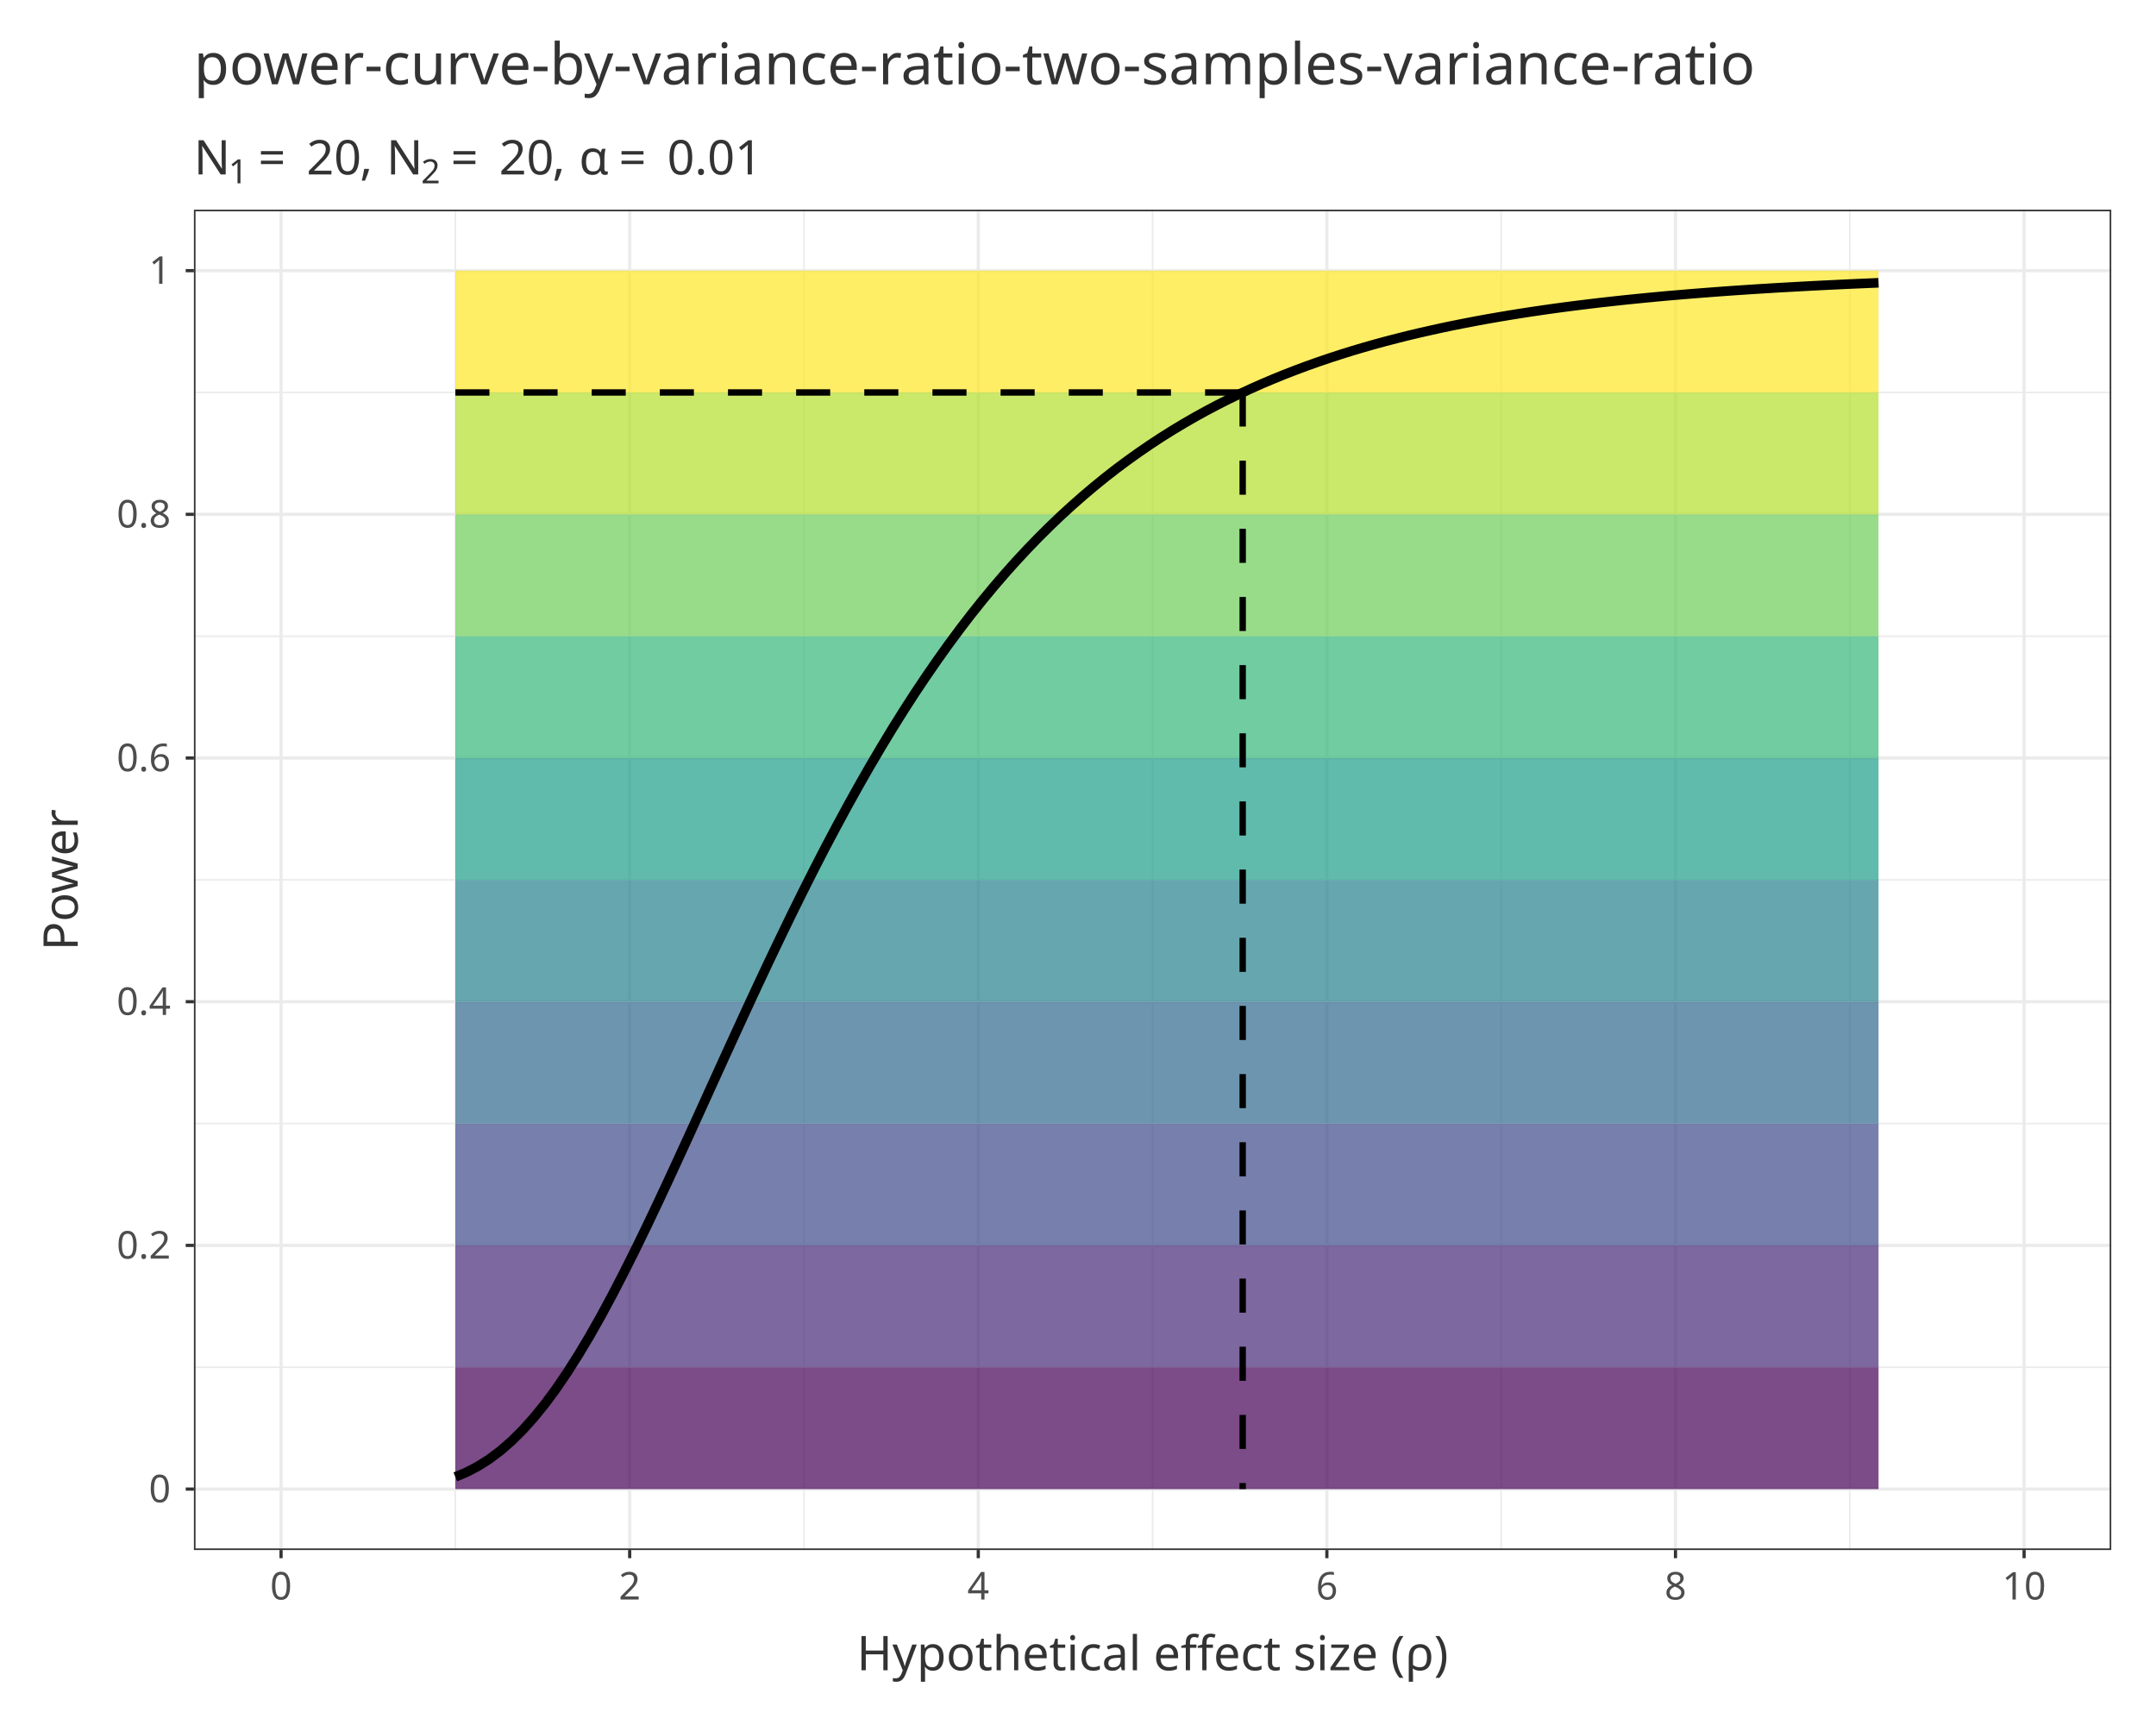
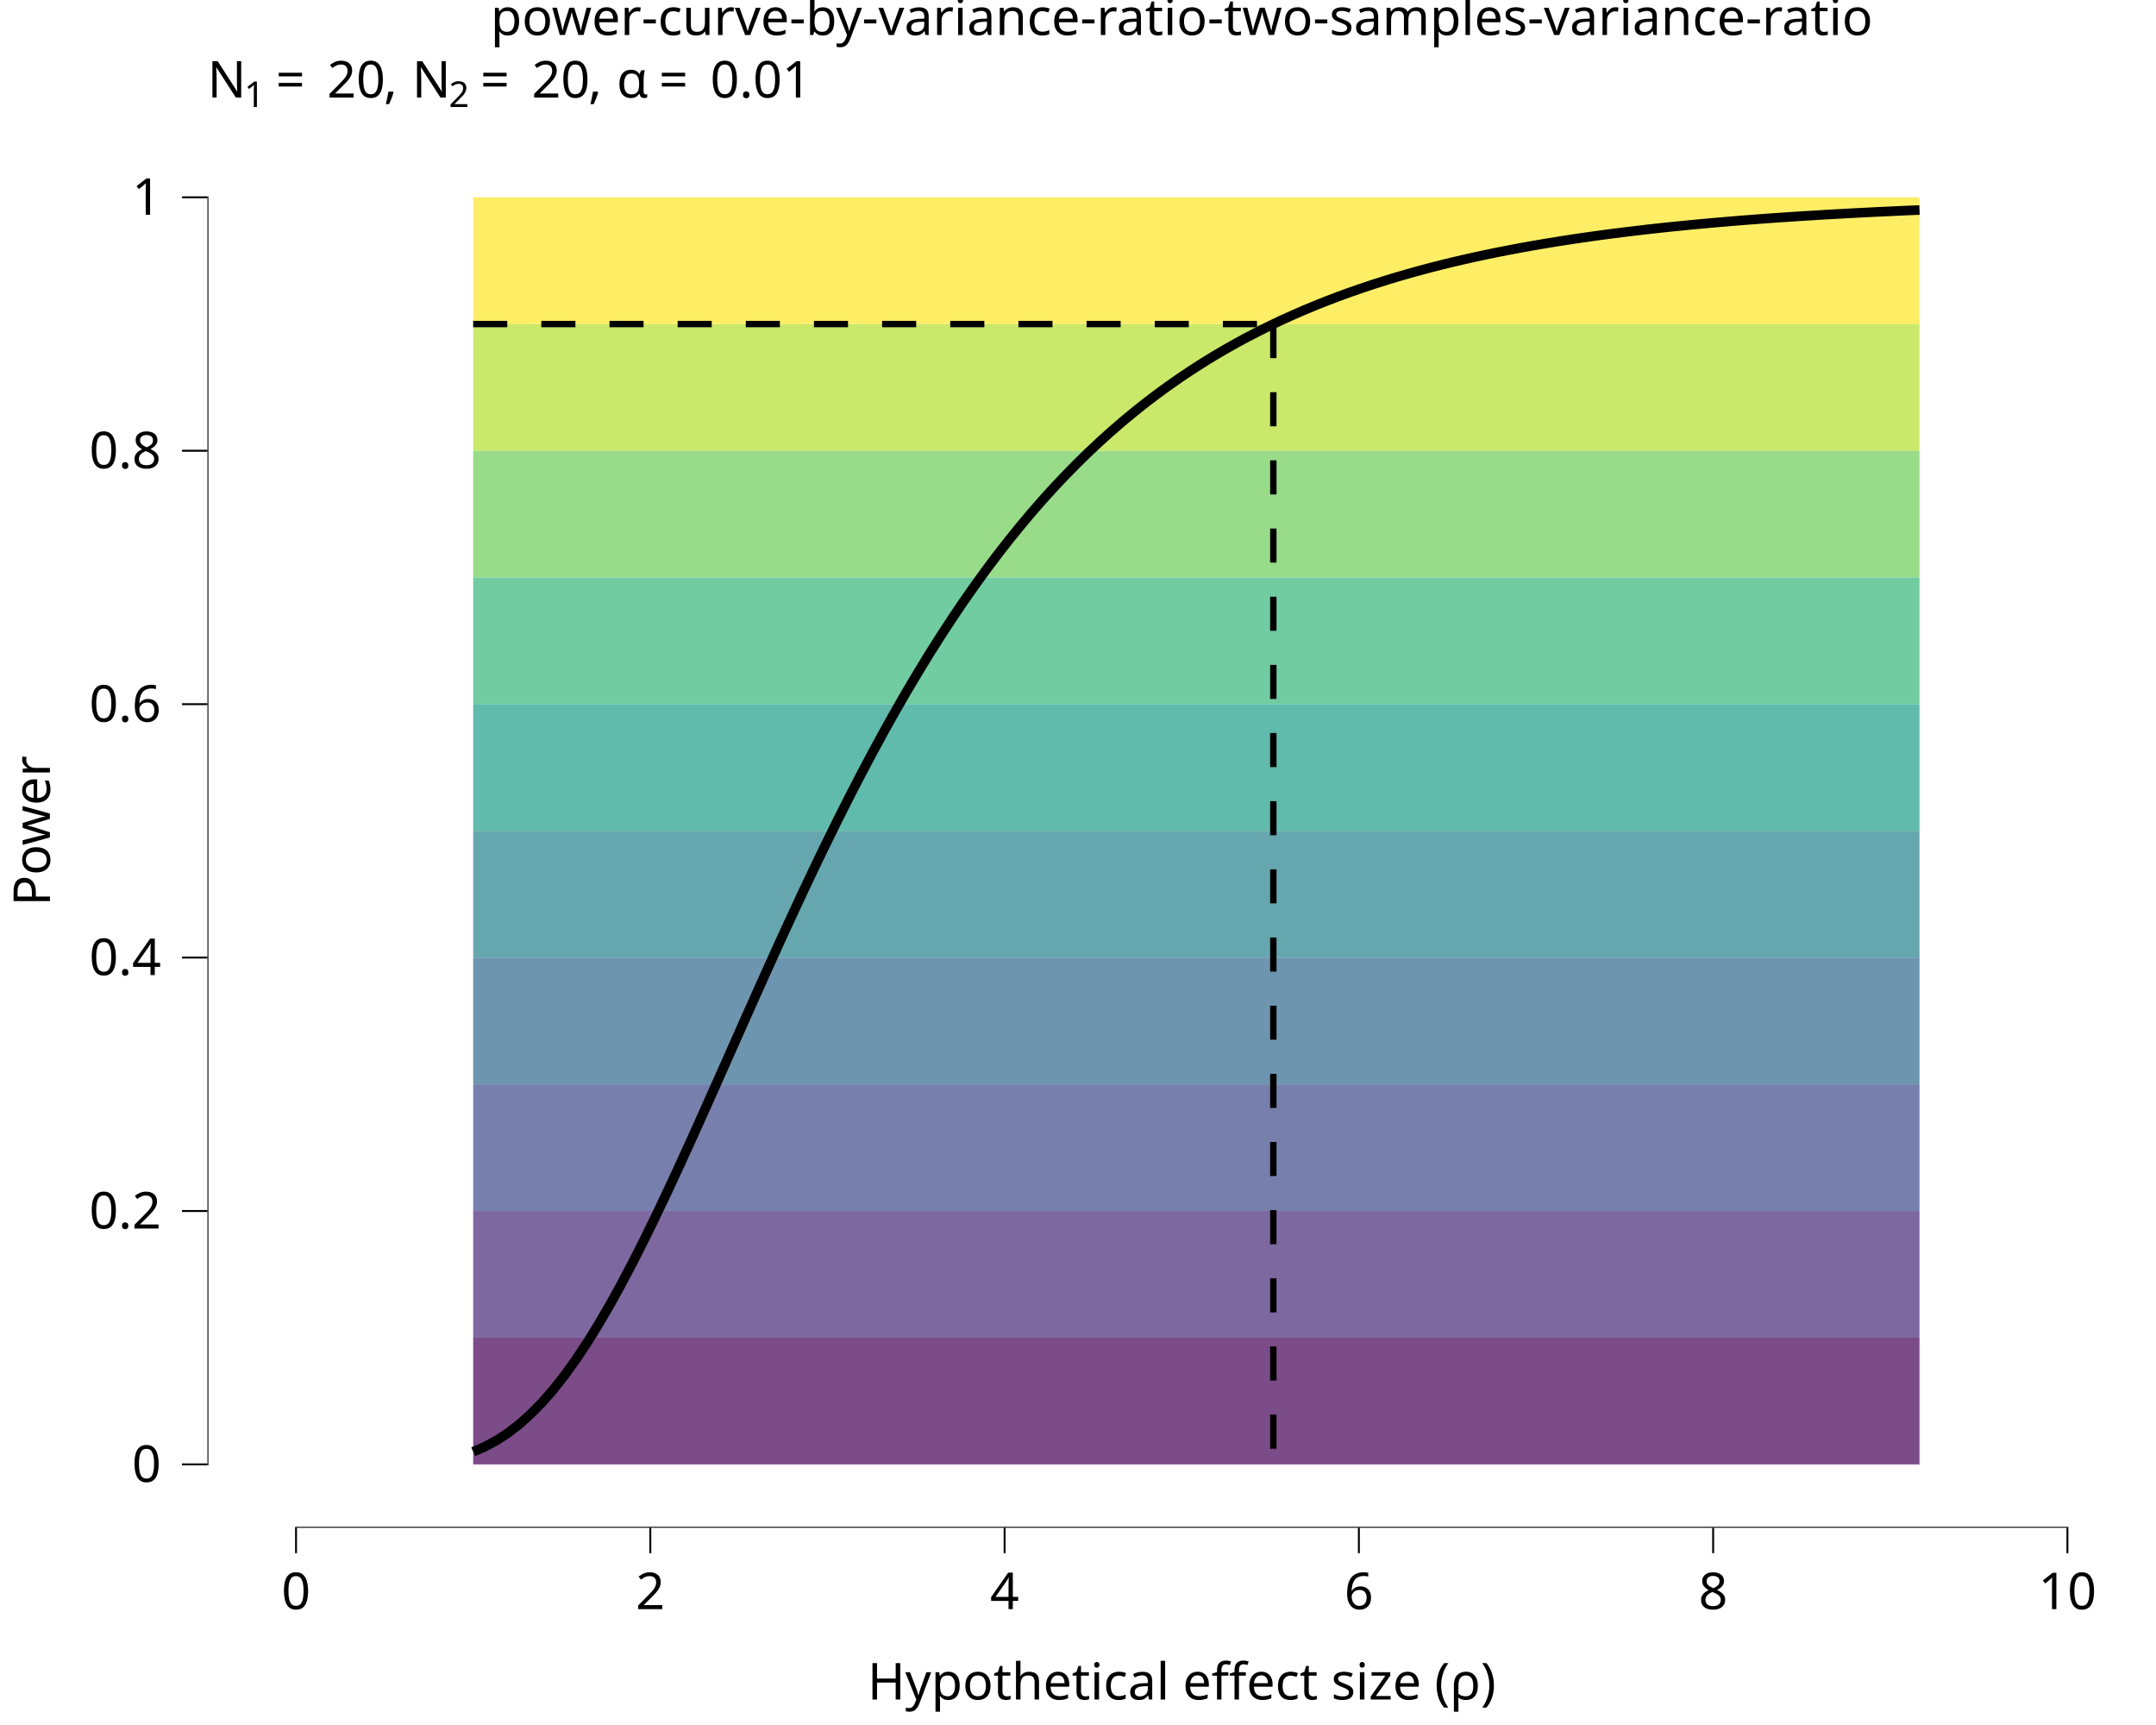
<svg xmlns="http://www.w3.org/2000/svg" class="svglite" data-engine-version="2.0" width="720.00pt" height="576.00pt" viewBox="0 0 720.00 576.00">
  <defs>
    <style type="text/css">
    .svglite line, .svglite polyline, .svglite polygon, .svglite path, .svglite rect, .svglite circle {
      fill: none;
      stroke: #000000;
      stroke-linecap: round;
      stroke-linejoin: round;
      stroke-miterlimit: 10.00;
    }
  </style>
  </defs>
  <rect width="100%" height="100%" style="stroke: none; fill: #FFFFFF;" />
  <defs>
    <clipPath id="cpMC4wMHw3MjAuMDB8MC4wMHw1NzYuMDA=">
      <rect x="0.00" y="0.00" width="720.00" height="576.00" />
    </clipPath>
  </defs>
  <g clip-path="url(#cpMC4wMHw3MjAuMDB8MC4wMHw1NzYuMDA=)">
-     <rect x="0" y="0.00" width="720.00" height="576.00" style="stroke-width: 1.07; stroke: none;" />
+     <rect x="0.00" y="0.00" width="720.00" height="576.00" style="stroke-width: 10.67; stroke: none;" />
  </g>
  <defs>
-     <clipPath id="cpNjQuNzZ8NzA1LjA2fDcwLjAyfDUxNy41Nw==">
-       <rect x="64.76" y="70.02" width="640.30" height="447.55" />
+     <clipPath id="cpNjkuMjh8NzIwLjAwfDQ0LjczfDUxMC4xNA==">
+       <rect x="69.28" y="44.73" width="650.72" height="465.41" />
    </clipPath>
  </defs>
-   <g clip-path="url(#cpNjQuNzZ8NzA1LjA2fDcwLjAyfDUxNy41Nw==)">
-     <rect x="64.76" y="70.02" width="640.30" height="447.55" style="stroke-width: 1.07; stroke: none; fill: #FFFFFF;" />
-     <polyline points="64.76,456.54 705.06,456.54 " style="stroke-width: 0.53; stroke: #EBEBEB; stroke-linecap: butt;" />
-     <polyline points="64.76,375.17 705.06,375.17 " style="stroke-width: 0.53; stroke: #EBEBEB; stroke-linecap: butt;" />
-     <polyline points="64.76,293.80 705.06,293.80 " style="stroke-width: 0.53; stroke: #EBEBEB; stroke-linecap: butt;" />
-     <polyline points="64.76,212.43 705.06,212.43 " style="stroke-width: 0.53; stroke: #EBEBEB; stroke-linecap: butt;" />
-     <polyline points="64.76,131.05 705.06,131.05 " style="stroke-width: 0.53; stroke: #EBEBEB; stroke-linecap: butt;" />
-     <polyline points="152.07,517.57 152.07,70.02 " style="stroke-width: 0.53; stroke: #EBEBEB; stroke-linecap: butt;" />
-     <polyline points="268.49,517.57 268.49,70.02 " style="stroke-width: 0.53; stroke: #EBEBEB; stroke-linecap: butt;" />
-     <polyline points="384.91,517.57 384.91,70.02 " style="stroke-width: 0.53; stroke: #EBEBEB; stroke-linecap: butt;" />
-     <polyline points="501.32,517.57 501.32,70.02 " style="stroke-width: 0.53; stroke: #EBEBEB; stroke-linecap: butt;" />
-     <polyline points="617.74,517.57 617.74,70.02 " style="stroke-width: 0.53; stroke: #EBEBEB; stroke-linecap: butt;" />
-     <polyline points="64.76,497.23 705.06,497.23 " style="stroke-width: 1.07; stroke: #EBEBEB; stroke-linecap: butt;" />
-     <polyline points="64.76,415.86 705.06,415.86 " style="stroke-width: 1.07; stroke: #EBEBEB; stroke-linecap: butt;" />
-     <polyline points="64.76,334.48 705.06,334.48 " style="stroke-width: 1.07; stroke: #EBEBEB; stroke-linecap: butt;" />
-     <polyline points="64.76,253.11 705.06,253.11 " style="stroke-width: 1.07; stroke: #EBEBEB; stroke-linecap: butt;" />
-     <polyline points="64.76,171.74 705.06,171.74 " style="stroke-width: 1.07; stroke: #EBEBEB; stroke-linecap: butt;" />
-     <polyline points="64.76,90.37 705.06,90.37 " style="stroke-width: 1.07; stroke: #EBEBEB; stroke-linecap: butt;" />
-     <polyline points="93.86,517.57 93.86,70.02 " style="stroke-width: 1.07; stroke: #EBEBEB; stroke-linecap: butt;" />
-     <polyline points="210.28,517.57 210.28,70.02 " style="stroke-width: 1.07; stroke: #EBEBEB; stroke-linecap: butt;" />
-     <polyline points="326.70,517.57 326.70,70.02 " style="stroke-width: 1.07; stroke: #EBEBEB; stroke-linecap: butt;" />
-     <polyline points="443.11,517.57 443.11,70.02 " style="stroke-width: 1.07; stroke: #EBEBEB; stroke-linecap: butt;" />
-     <polyline points="559.53,517.57 559.53,70.02 " style="stroke-width: 1.07; stroke: #EBEBEB; stroke-linecap: butt;" />
-     <polyline points="675.95,517.57 675.95,70.02 " style="stroke-width: 1.07; stroke: #EBEBEB; stroke-linecap: butt;" />
-     <rect x="152.07" y="456.54" width="475.27" height="40.69" style="stroke-width: 1.07; stroke: none; stroke-linecap: butt; stroke-linejoin: miter; fill: #440154; fill-opacity: 0.70;" />
-     <rect x="152.07" y="415.86" width="475.27" height="40.69" style="stroke-width: 1.07; stroke: none; stroke-linecap: butt; stroke-linejoin: miter; fill: #482878; fill-opacity: 0.70;" />
-     <rect x="152.07" y="375.17" width="475.27" height="40.69" style="stroke-width: 1.07; stroke: none; stroke-linecap: butt; stroke-linejoin: miter; fill: #3E4A89; fill-opacity: 0.70;" />
-     <rect x="152.07" y="334.48" width="475.27" height="40.69" style="stroke-width: 1.07; stroke: none; stroke-linecap: butt; stroke-linejoin: miter; fill: #31688E; fill-opacity: 0.70;" />
-     <rect x="152.07" y="293.80" width="475.27" height="40.69" style="stroke-width: 1.07; stroke: none; stroke-linecap: butt; stroke-linejoin: miter; fill: #26828E; fill-opacity: 0.70;" />
-     <rect x="152.07" y="253.11" width="475.27" height="40.69" style="stroke-width: 1.07; stroke: none; stroke-linecap: butt; stroke-linejoin: miter; fill: #1F9E89; fill-opacity: 0.70;" />
-     <rect x="152.07" y="212.43" width="475.27" height="40.69" style="stroke-width: 1.07; stroke: none; stroke-linecap: butt; stroke-linejoin: miter; fill: #35B779; fill-opacity: 0.70;" />
-     <rect x="152.07" y="171.74" width="475.27" height="40.69" style="stroke-width: 1.07; stroke: none; stroke-linecap: butt; stroke-linejoin: miter; fill: #6DCD59; fill-opacity: 0.70;" />
-     <rect x="152.07" y="131.05" width="475.27" height="40.69" style="stroke-width: 1.07; stroke: none; stroke-linecap: butt; stroke-linejoin: miter; fill: #B4DE2C; fill-opacity: 0.70;" />
-     <rect x="152.07" y="90.37" width="475.27" height="40.69" style="stroke-width: 1.07; stroke: none; stroke-linecap: butt; stroke-linejoin: miter; fill: #FDE725; fill-opacity: 0.70;" />
-     <polyline points="152.07,493.16 155.81,491.59 159.55,489.64 163.30,487.28 167.04,484.48 170.78,481.24 174.52,477.53 178.26,473.37 182.01,468.75 185.75,463.68 189.49,458.18 193.23,452.28 196.98,446.00 200.72,439.38 204.46,432.43 208.20,425.21 211.95,417.74 215.69,410.06 219.43,402.20 223.17,394.21 226.91,386.10 230.66,377.93 234.40,369.70 238.14,361.47 241.88,353.24 245.63,345.05 249.37,336.92 253.11,328.86 256.85,320.91 260.60,313.07 264.34,305.35 268.08,297.78 271.82,290.36 275.56,283.10 279.31,276.02 283.05,269.10 286.79,262.37 290.53,255.82 294.28,249.46 298.02,243.28 301.76,237.30 305.50,231.50 309.25,225.90 312.99,220.48 316.73,215.24 320.47,210.19 324.21,205.31 327.96,200.61 331.70,196.09 335.44,191.73 339.18,187.54 342.93,183.51 346.67,179.63 350.41,175.91 354.15,172.33 357.90,168.90 361.64,165.60 365.38,162.44 369.12,159.40 372.86,156.49 376.61,153.70 380.35,151.03 384.09,148.47 387.83,146.01 391.58,143.66 395.32,141.41 399.06,139.25 402.80,137.19 406.55,135.21 410.29,133.32 414.03,131.51 417.77,129.78 421.51,128.12 425.26,126.53 429.00,125.01 432.74,123.56 436.48,122.17 440.23,120.84 443.97,119.57 447.71,118.35 451.45,117.18 455.19,116.07 458.94,115.00 462.68,113.98 466.42,113.01 470.16,112.07 473.91,111.18 477.65,110.33 481.39,109.51 485.13,108.72 488.88,107.98 492.62,107.26 496.36,106.57 500.10,105.92 503.84,105.29 507.59,104.69 511.33,104.11 515.07,103.56 518.81,103.03 522.56,102.52 526.30,102.04 530.04,101.58 533.78,101.13 537.53,100.71 541.27,100.30 545.01,99.91 548.75,99.54 552.49,99.18 556.24,98.83 559.98,98.51 563.72,98.19 567.46,97.89 571.21,97.60 574.95,97.32 578.69,97.05 582.43,96.80 586.18,96.55 589.92,96.32 593.66,96.09 597.40,95.88 601.14,95.67 604.89,95.47 608.63,95.28 612.37,95.10 616.11,94.92 619.86,94.75 623.60,94.59 627.34,94.43 " style="stroke-width: 3.20; stroke-linecap: butt;" />
-     <line x1="415.00" y1="131.05" x2="415.00" y2="497.23" style="stroke-width: 2.13; stroke-dasharray: 11.38,11.38; stroke-linecap: butt;" />
-     <line x1="152.07" y1="131.05" x2="415.00" y2="131.05" style="stroke-width: 2.13; stroke-dasharray: 11.38,11.38; stroke-linecap: butt;" />
-     <rect x="64.76" y="70.02" width="640.30" height="447.55" style="stroke-width: 1.07; stroke: #333333;" />
+   <g clip-path="url(#cpNjkuMjh8NzIwLjAwfDQ0LjczfDUxMC4xNA==)">
+     <rect x="69.28" y="44.73" width="650.72" height="465.41" style="stroke-width: 10.67; stroke: none;" />
+     <rect x="158.02" y="446.68" width="483.00" height="42.31" style="stroke-width: 1.07; stroke: none; stroke-linecap: butt; stroke-linejoin: miter; fill: #440154; fill-opacity: 0.70;" />
+     <rect x="158.02" y="404.37" width="483.00" height="42.31" style="stroke-width: 1.07; stroke: none; stroke-linecap: butt; stroke-linejoin: miter; fill: #482878; fill-opacity: 0.70;" />
+     <rect x="158.02" y="362.06" width="483.00" height="42.31" style="stroke-width: 1.07; stroke: none; stroke-linecap: butt; stroke-linejoin: miter; fill: #3E4A89; fill-opacity: 0.70;" />
+     <rect x="158.02" y="319.75" width="483.00" height="42.31" style="stroke-width: 1.07; stroke: none; stroke-linecap: butt; stroke-linejoin: miter; fill: #31688E; fill-opacity: 0.70;" />
+     <rect x="158.02" y="277.44" width="483.00" height="42.31" style="stroke-width: 1.07; stroke: none; stroke-linecap: butt; stroke-linejoin: miter; fill: #26828E; fill-opacity: 0.70;" />
+     <rect x="158.02" y="235.13" width="483.00" height="42.31" style="stroke-width: 1.07; stroke: none; stroke-linecap: butt; stroke-linejoin: miter; fill: #1F9E89; fill-opacity: 0.70;" />
+     <rect x="158.02" y="192.82" width="483.00" height="42.31" style="stroke-width: 1.07; stroke: none; stroke-linecap: butt; stroke-linejoin: miter; fill: #35B779; fill-opacity: 0.70;" />
+     <rect x="158.02" y="150.51" width="483.00" height="42.31" style="stroke-width: 1.07; stroke: none; stroke-linecap: butt; stroke-linejoin: miter; fill: #6DCD59; fill-opacity: 0.70;" />
+     <rect x="158.02" y="108.20" width="483.00" height="42.31" style="stroke-width: 1.07; stroke: none; stroke-linecap: butt; stroke-linejoin: miter; fill: #B4DE2C; fill-opacity: 0.70;" />
+     <rect x="158.02" y="65.89" width="483.00" height="42.31" style="stroke-width: 1.07; stroke: none; stroke-linecap: butt; stroke-linejoin: miter; fill: #FDE725; fill-opacity: 0.70;" />
+     <polyline points="158.02,484.75 161.82,483.12 165.62,481.09 169.43,478.63 173.23,475.73 177.03,472.36 180.84,468.50 184.64,464.17 188.44,459.36 192.25,454.09 196.05,448.38 199.85,442.24 203.66,435.71 207.46,428.82 211.26,421.60 215.07,414.09 218.87,406.32 222.67,398.34 226.47,390.17 230.28,381.85 234.08,373.43 237.88,364.92 241.69,356.37 245.49,347.80 249.29,339.25 253.10,330.73 256.90,322.28 260.70,313.90 264.51,305.63 268.31,297.47 272.11,289.45 275.92,281.58 279.72,273.86 283.52,266.32 287.33,258.95 291.13,251.76 294.93,244.75 298.74,237.94 302.54,231.33 306.34,224.91 310.14,218.69 313.95,212.66 317.75,206.83 321.55,201.19 325.36,195.75 329.16,190.49 332.96,185.42 336.77,180.54 340.57,175.83 344.37,171.30 348.18,166.94 351.98,162.75 355.78,158.72 359.59,154.84 363.39,151.12 367.19,147.55 371.00,144.12 374.80,140.83 378.60,137.68 382.40,134.65 386.21,131.75 390.01,128.97 393.81,126.31 397.62,123.76 401.42,121.31 405.22,118.97 409.03,116.73 412.83,114.58 416.63,112.53 420.44,110.56 424.24,108.68 428.04,106.87 431.85,105.15 435.65,103.50 439.45,101.92 443.26,100.41 447.06,98.96 450.86,97.58 454.67,96.26 458.47,94.99 462.27,93.78 466.07,92.62 469.88,91.51 473.68,90.45 477.48,89.43 481.29,88.46 485.09,87.53 488.89,86.65 492.70,85.79 496.50,84.98 500.30,84.20 504.11,83.46 507.91,82.74 511.71,82.06 515.52,81.41 519.32,80.78 523.12,80.18 526.93,79.61 530.73,79.06 534.53,78.53 538.33,78.03 542.14,77.55 545.94,77.09 549.74,76.64 553.55,76.22 557.35,75.81 561.15,75.43 564.96,75.05 568.76,74.70 572.56,74.35 576.37,74.03 580.17,73.71 583.97,73.41 587.78,73.12 591.58,72.84 595.38,72.58 599.19,72.32 602.99,72.08 606.79,71.85 610.60,71.62 614.40,71.41 618.20,71.20 622.00,71.00 625.81,70.81 629.61,70.63 633.41,70.45 637.22,70.28 641.02,70.12 " style="stroke-width: 3.20; stroke-linecap: butt;" />
+     <line x1="425.23" y1="108.20" x2="425.23" y2="488.98" style="stroke-width: 2.13; stroke-dasharray: 11.38,11.38; stroke-linecap: butt;" />
+     <line x1="158.02" y1="108.20" x2="425.23" y2="108.20" style="stroke-width: 2.13; stroke-dasharray: 11.38,11.38; stroke-linecap: butt;" />
+     <line x1="98.54" y1="510.14" x2="690.74" y2="510.14" style="stroke-width: 0.64; stroke-linecap: butt;" />
+     <line x1="69.28" y1="489.30" x2="69.28" y2="65.57" style="stroke-width: 0.64; stroke-linecap: butt;" />
+     <rect x="69.28" y="44.73" width="650.72" height="465.41" style="stroke-width: 0.00; stroke: none;" />
  </g>
  <g clip-path="url(#cpMC4wMHw3MjAuMDB8MC4wMHw1NzYuMDA=)">
-     <text x="57.03" y="501.63" text-anchor="end" style="font-size: 12.80px; fill: #4D4D4D; font-family: sans;" textLength="7.12px" lengthAdjust="spacingAndGlyphs">0</text>
-     <text x="57.03" y="420.26" text-anchor="end" style="font-size: 12.80px; fill: #4D4D4D; font-family: sans;" textLength="17.79px" lengthAdjust="spacingAndGlyphs">0.2</text>
-     <text x="57.03" y="338.89" text-anchor="end" style="font-size: 12.80px; fill: #4D4D4D; font-family: sans;" textLength="17.79px" lengthAdjust="spacingAndGlyphs">0.4</text>
-     <text x="57.03" y="257.52" text-anchor="end" style="font-size: 12.80px; fill: #4D4D4D; font-family: sans;" textLength="17.79px" lengthAdjust="spacingAndGlyphs">0.6</text>
-     <text x="57.03" y="176.14" text-anchor="end" style="font-size: 12.80px; fill: #4D4D4D; font-family: sans;" textLength="17.79px" lengthAdjust="spacingAndGlyphs">0.8</text>
-     <text x="57.03" y="94.77" text-anchor="end" style="font-size: 12.80px; fill: #4D4D4D; font-family: sans;" textLength="7.12px" lengthAdjust="spacingAndGlyphs">1</text>
-     <polyline points="62.02,497.23 64.76,497.23 " style="stroke-width: 1.07; stroke: #333333; stroke-linecap: butt;" />
-     <polyline points="62.02,415.86 64.76,415.86 " style="stroke-width: 1.07; stroke: #333333; stroke-linecap: butt;" />
-     <polyline points="62.02,334.48 64.76,334.48 " style="stroke-width: 1.07; stroke: #333333; stroke-linecap: butt;" />
-     <polyline points="62.02,253.11 64.76,253.11 " style="stroke-width: 1.07; stroke: #333333; stroke-linecap: butt;" />
-     <polyline points="62.02,171.74 64.76,171.74 " style="stroke-width: 1.07; stroke: #333333; stroke-linecap: butt;" />
-     <polyline points="62.02,90.37 64.76,90.37 " style="stroke-width: 1.07; stroke: #333333; stroke-linecap: butt;" />
-     <polyline points="93.86,520.31 93.86,517.57 " style="stroke-width: 1.07; stroke: #333333; stroke-linecap: butt;" />
-     <polyline points="210.28,520.31 210.28,517.57 " style="stroke-width: 1.07; stroke: #333333; stroke-linecap: butt;" />
-     <polyline points="326.70,520.31 326.70,517.57 " style="stroke-width: 1.07; stroke: #333333; stroke-linecap: butt;" />
-     <polyline points="443.11,520.31 443.11,517.57 " style="stroke-width: 1.07; stroke: #333333; stroke-linecap: butt;" />
-     <polyline points="559.53,520.31 559.53,517.57 " style="stroke-width: 1.07; stroke: #333333; stroke-linecap: butt;" />
-     <polyline points="675.95,520.31 675.95,517.57 " style="stroke-width: 1.07; stroke: #333333; stroke-linecap: butt;" />
-     <text x="93.86" y="534.10" text-anchor="middle" style="font-size: 12.80px; fill: #4D4D4D; font-family: sans;" textLength="7.12px" lengthAdjust="spacingAndGlyphs">0</text>
-     <text x="210.28" y="534.10" text-anchor="middle" style="font-size: 12.80px; fill: #4D4D4D; font-family: sans;" textLength="7.12px" lengthAdjust="spacingAndGlyphs">2</text>
-     <text x="326.70" y="534.10" text-anchor="middle" style="font-size: 12.80px; fill: #4D4D4D; font-family: sans;" textLength="7.12px" lengthAdjust="spacingAndGlyphs">4</text>
-     <text x="443.11" y="534.10" text-anchor="middle" style="font-size: 12.80px; fill: #4D4D4D; font-family: sans;" textLength="7.12px" lengthAdjust="spacingAndGlyphs">6</text>
-     <text x="559.53" y="534.10" text-anchor="middle" style="font-size: 12.80px; fill: #4D4D4D; font-family: sans;" textLength="7.12px" lengthAdjust="spacingAndGlyphs">8</text>
-     <text x="675.95" y="534.10" text-anchor="middle" style="font-size: 12.80px; fill: #4D4D4D; font-family: sans;" textLength="14.24px" lengthAdjust="spacingAndGlyphs">10</text>
-     <text x="384.91" y="557.73" text-anchor="middle" style="font-size: 16.00px; fill: #333333; font-family: sans;" textLength="188.76px" lengthAdjust="spacingAndGlyphs">Hypothetical effect size (ρ)</text>
-     <text transform="translate(25.96,293.80) rotate(-90)" text-anchor="middle" style="font-size: 16.00px; fill: #333333; font-family: sans;" textLength="45.36px" lengthAdjust="spacingAndGlyphs">Power</text>
-     <text x="64.76" y="58.26" style="font-size: 16.00px; fill: #333333; font-family: sans;" textLength="11.56px" lengthAdjust="spacingAndGlyphs">N</text>
-     <text x="76.31" y="61.22" style="font-size: 11.20px; fill: #333333; font-family: sans;" textLength="6.23px" lengthAdjust="spacingAndGlyphs">1</text>
-     <text x="86.25" y="58.26" style="font-size: 16.00px; fill: #333333; font-family: sans;" textLength="12.42px" lengthAdjust="spacingAndGlyphs">=</text>
-     <text x="102.37" y="58.26" style="font-size: 16.00px; fill: #333333; font-family: sans;" textLength="17.80px" lengthAdjust="spacingAndGlyphs">20</text>
-     <text x="120.17" y="58.26" style="font-size: 16.00px; fill: #333333; font-family: sans;" textLength="8.89px" lengthAdjust="spacingAndGlyphs">, </text>
-     <text x="129.06" y="58.26" style="font-size: 16.00px; fill: #333333; font-family: sans;" textLength="11.56px" lengthAdjust="spacingAndGlyphs">N</text>
-     <text x="140.62" y="61.22" style="font-size: 11.20px; fill: #333333; font-family: sans;" textLength="6.23px" lengthAdjust="spacingAndGlyphs">2</text>
-     <text x="150.55" y="58.26" style="font-size: 16.00px; fill: #333333; font-family: sans;" textLength="12.42px" lengthAdjust="spacingAndGlyphs">=</text>
-     <text x="166.68" y="58.26" style="font-size: 16.00px; fill: #333333; font-family: sans;" textLength="17.80px" lengthAdjust="spacingAndGlyphs">20</text>
-     <text x="184.48" y="58.26" style="font-size: 16.00px; fill: #333333; font-family: sans;" textLength="8.89px" lengthAdjust="spacingAndGlyphs">, </text>
-     <text x="193.37" y="58.26" style="font-size: 16.00px; fill: #333333; font-family: sans;" textLength="9.60px" lengthAdjust="spacingAndGlyphs">α</text>
-     <text x="206.67" y="58.26" style="font-size: 16.00px; fill: #333333; font-family: sans;" textLength="12.42px" lengthAdjust="spacingAndGlyphs">=</text>
-     <text x="222.80" y="58.26" style="font-size: 16.00px; fill: #333333; font-family: sans;" textLength="31.14px" lengthAdjust="spacingAndGlyphs">0.01</text>
-     <text x="64.76" y="28.16" style="font-size: 19.20px; fill: #333333; font-family: sans;" textLength="491.97px" lengthAdjust="spacingAndGlyphs">power-curve-by-variance-ratio-two-samples-variance-ratio</text>
+     <polyline points="69.28,510.14 69.28,44.73 " style="stroke-width: 0.00; stroke: none; stroke-linecap: butt;" />
+     <text x="53.81" y="494.83" text-anchor="end" style="font-size: 17.00px; font-family: sans;" textLength="9.46px" lengthAdjust="spacingAndGlyphs">0</text>
+     <text x="53.81" y="410.22" text-anchor="end" style="font-size: 17.00px; font-family: sans;" textLength="23.63px" lengthAdjust="spacingAndGlyphs">0.2</text>
+     <text x="53.81" y="325.60" text-anchor="end" style="font-size: 17.00px; font-family: sans;" textLength="23.63px" lengthAdjust="spacingAndGlyphs">0.4</text>
+     <text x="53.81" y="240.98" text-anchor="end" style="font-size: 17.00px; font-family: sans;" textLength="23.63px" lengthAdjust="spacingAndGlyphs">0.6</text>
+     <text x="53.81" y="156.36" text-anchor="end" style="font-size: 17.00px; font-family: sans;" textLength="23.63px" lengthAdjust="spacingAndGlyphs">0.8</text>
+     <text x="53.81" y="71.74" text-anchor="end" style="font-size: 17.00px; font-family: sans;" textLength="9.46px" lengthAdjust="spacingAndGlyphs">1</text>
+     <polyline points="60.78,488.98 69.28,488.98 " style="stroke-width: 0.64; stroke-linecap: butt;" />
+     <polyline points="60.78,404.37 69.28,404.37 " style="stroke-width: 0.64; stroke-linecap: butt;" />
+     <polyline points="60.78,319.75 69.28,319.75 " style="stroke-width: 0.64; stroke-linecap: butt;" />
+     <polyline points="60.78,235.13 69.28,235.13 " style="stroke-width: 0.64; stroke-linecap: butt;" />
+     <polyline points="60.78,150.51 69.28,150.51 " style="stroke-width: 0.64; stroke-linecap: butt;" />
+     <polyline points="60.78,65.89 69.28,65.89 " style="stroke-width: 0.64; stroke-linecap: butt;" />
+     <polyline points="69.28,510.14 720.00,510.14 " style="stroke-width: 0.00; stroke: none; stroke-linecap: butt;" />
+     <polyline points="98.86,518.64 98.86,510.14 " style="stroke-width: 0.64; stroke-linecap: butt;" />
+     <polyline points="217.17,518.64 217.17,510.14 " style="stroke-width: 0.64; stroke-linecap: butt;" />
+     <polyline points="335.49,518.64 335.49,510.14 " style="stroke-width: 0.64; stroke-linecap: butt;" />
+     <polyline points="453.80,518.64 453.80,510.14 " style="stroke-width: 0.64; stroke-linecap: butt;" />
+     <polyline points="572.11,518.64 572.11,510.14 " style="stroke-width: 0.64; stroke-linecap: butt;" />
+     <polyline points="690.42,518.64 690.42,510.14 " style="stroke-width: 0.64; stroke-linecap: butt;" />
+     <text x="98.86" y="537.32" text-anchor="middle" style="font-size: 17.00px; font-family: sans;" textLength="9.46px" lengthAdjust="spacingAndGlyphs">0</text>
+     <text x="217.17" y="537.32" text-anchor="middle" style="font-size: 17.00px; font-family: sans;" textLength="9.46px" lengthAdjust="spacingAndGlyphs">2</text>
+     <text x="335.49" y="537.32" text-anchor="middle" style="font-size: 17.00px; font-family: sans;" textLength="9.46px" lengthAdjust="spacingAndGlyphs">4</text>
+     <text x="453.80" y="537.32" text-anchor="middle" style="font-size: 17.00px; font-family: sans;" textLength="9.46px" lengthAdjust="spacingAndGlyphs">6</text>
+     <text x="572.11" y="537.32" text-anchor="middle" style="font-size: 17.00px; font-family: sans;" textLength="9.46px" lengthAdjust="spacingAndGlyphs">8</text>
+     <text x="690.42" y="537.32" text-anchor="middle" style="font-size: 17.00px; font-family: sans;" textLength="18.91px" lengthAdjust="spacingAndGlyphs">10</text>
+     <text x="394.64" y="567.49" text-anchor="middle" style="font-size: 17.00px; font-family: sans;" textLength="200.55px" lengthAdjust="spacingAndGlyphs">Hypothetical effect size (ρ)</text>
+     <text transform="translate(16.68,277.44) rotate(-90)" text-anchor="middle" style="font-size: 17.00px; font-family: sans;" textLength="48.20px" lengthAdjust="spacingAndGlyphs">Power</text>
+     <text x="69.28" y="32.58" style="font-size: 17.00px; font-family: sans;" textLength="12.28px" lengthAdjust="spacingAndGlyphs">N</text>
+     <text x="81.56" y="35.73" style="font-size: 11.90px; font-family: sans;" textLength="6.62px" lengthAdjust="spacingAndGlyphs">1</text>
+     <text x="92.12" y="32.58" style="font-size: 17.00px; font-family: sans;" textLength="13.20px" lengthAdjust="spacingAndGlyphs">=</text>
+     <text x="109.25" y="32.58" style="font-size: 17.00px; font-family: sans;" textLength="18.91px" lengthAdjust="spacingAndGlyphs">20</text>
+     <text x="128.16" y="32.58" style="font-size: 17.00px; font-family: sans;" textLength="9.45px" lengthAdjust="spacingAndGlyphs">, </text>
+     <text x="137.61" y="32.58" style="font-size: 17.00px; font-family: sans;" textLength="12.28px" lengthAdjust="spacingAndGlyphs">N</text>
+     <text x="149.89" y="35.73" style="font-size: 11.90px; font-family: sans;" textLength="6.62px" lengthAdjust="spacingAndGlyphs">2</text>
+     <text x="160.44" y="32.58" style="font-size: 17.00px; font-family: sans;" textLength="13.20px" lengthAdjust="spacingAndGlyphs">=</text>
+     <text x="177.58" y="32.58" style="font-size: 17.00px; font-family: sans;" textLength="18.91px" lengthAdjust="spacingAndGlyphs">20</text>
+     <text x="196.49" y="32.58" style="font-size: 17.00px; font-family: sans;" textLength="9.45px" lengthAdjust="spacingAndGlyphs">, </text>
+     <text x="205.93" y="32.58" style="font-size: 17.00px; font-family: sans;" textLength="10.20px" lengthAdjust="spacingAndGlyphs">α</text>
+     <text x="220.07" y="32.58" style="font-size: 17.00px; font-family: sans;" textLength="13.20px" lengthAdjust="spacingAndGlyphs">=</text>
+     <text x="237.20" y="32.58" style="font-size: 17.00px; font-family: sans;" textLength="33.09px" lengthAdjust="spacingAndGlyphs">0.01</text>
+     <text x="394.64" y="11.70" text-anchor="middle" style="font-size: 17.00px; font-family: sans;" textLength="435.60px" lengthAdjust="spacingAndGlyphs">power-curve-by-variance-ratio-two-samples-variance-ratio</text>
  </g>
</svg>
